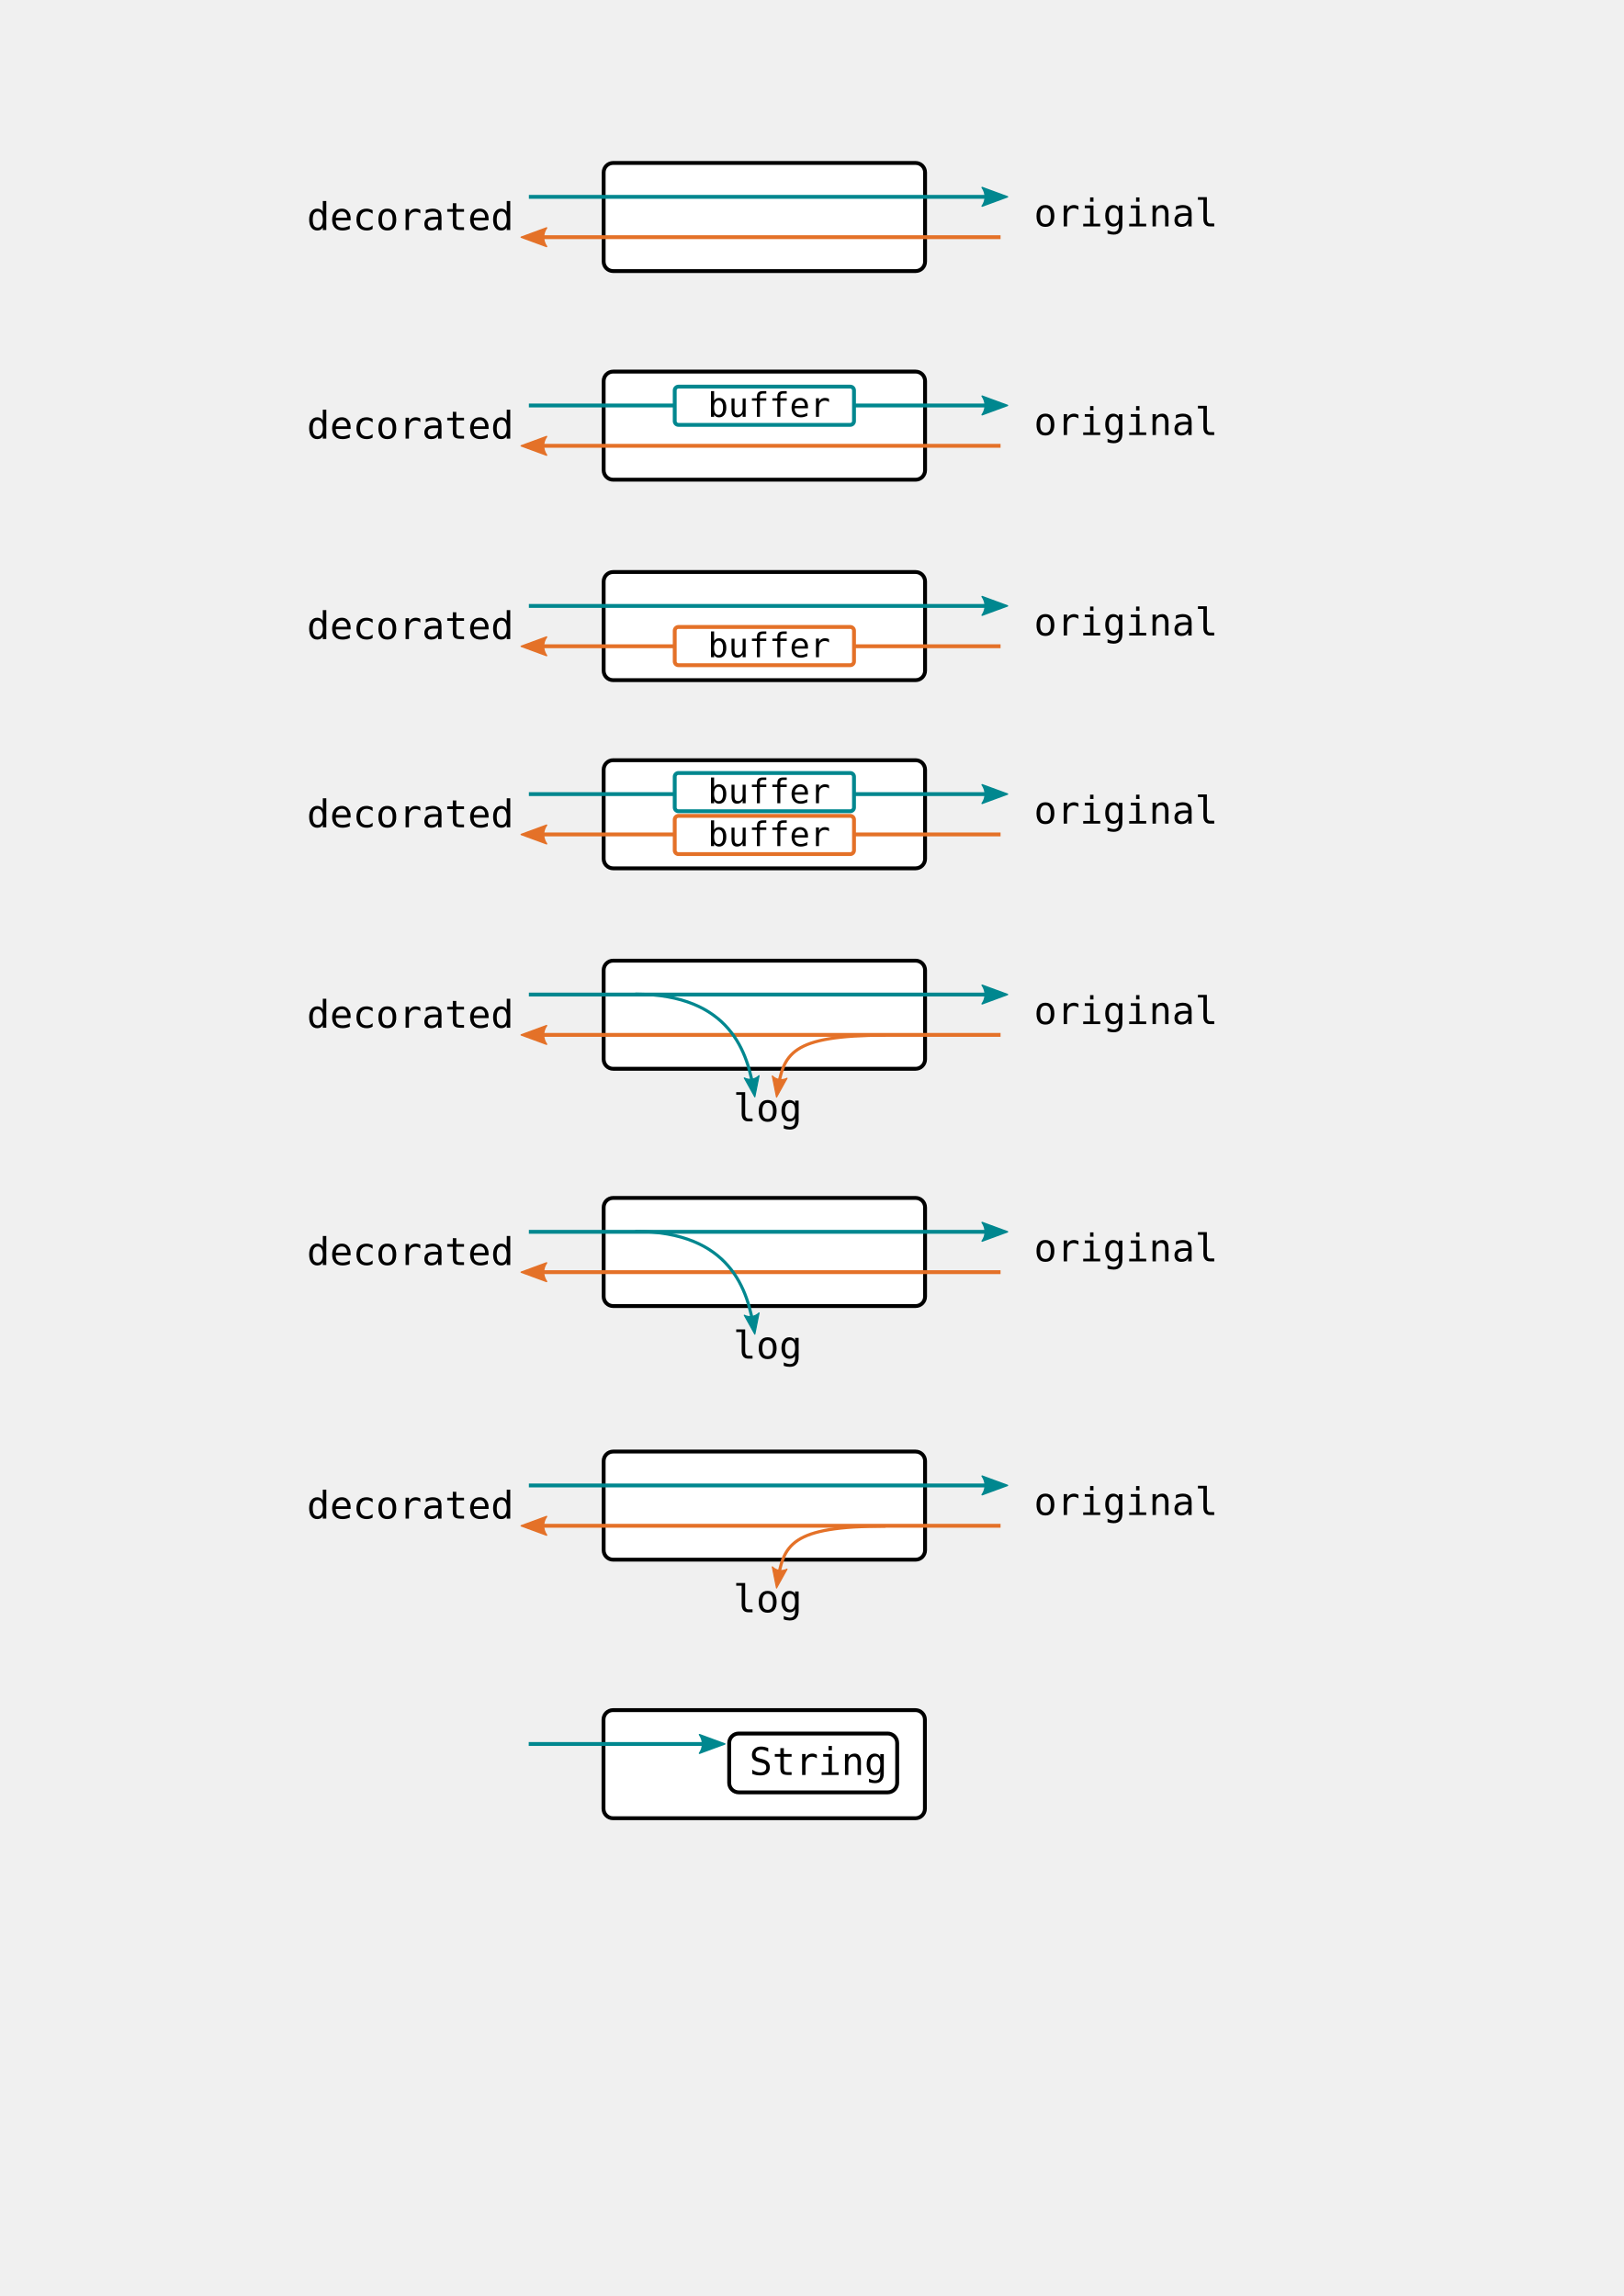
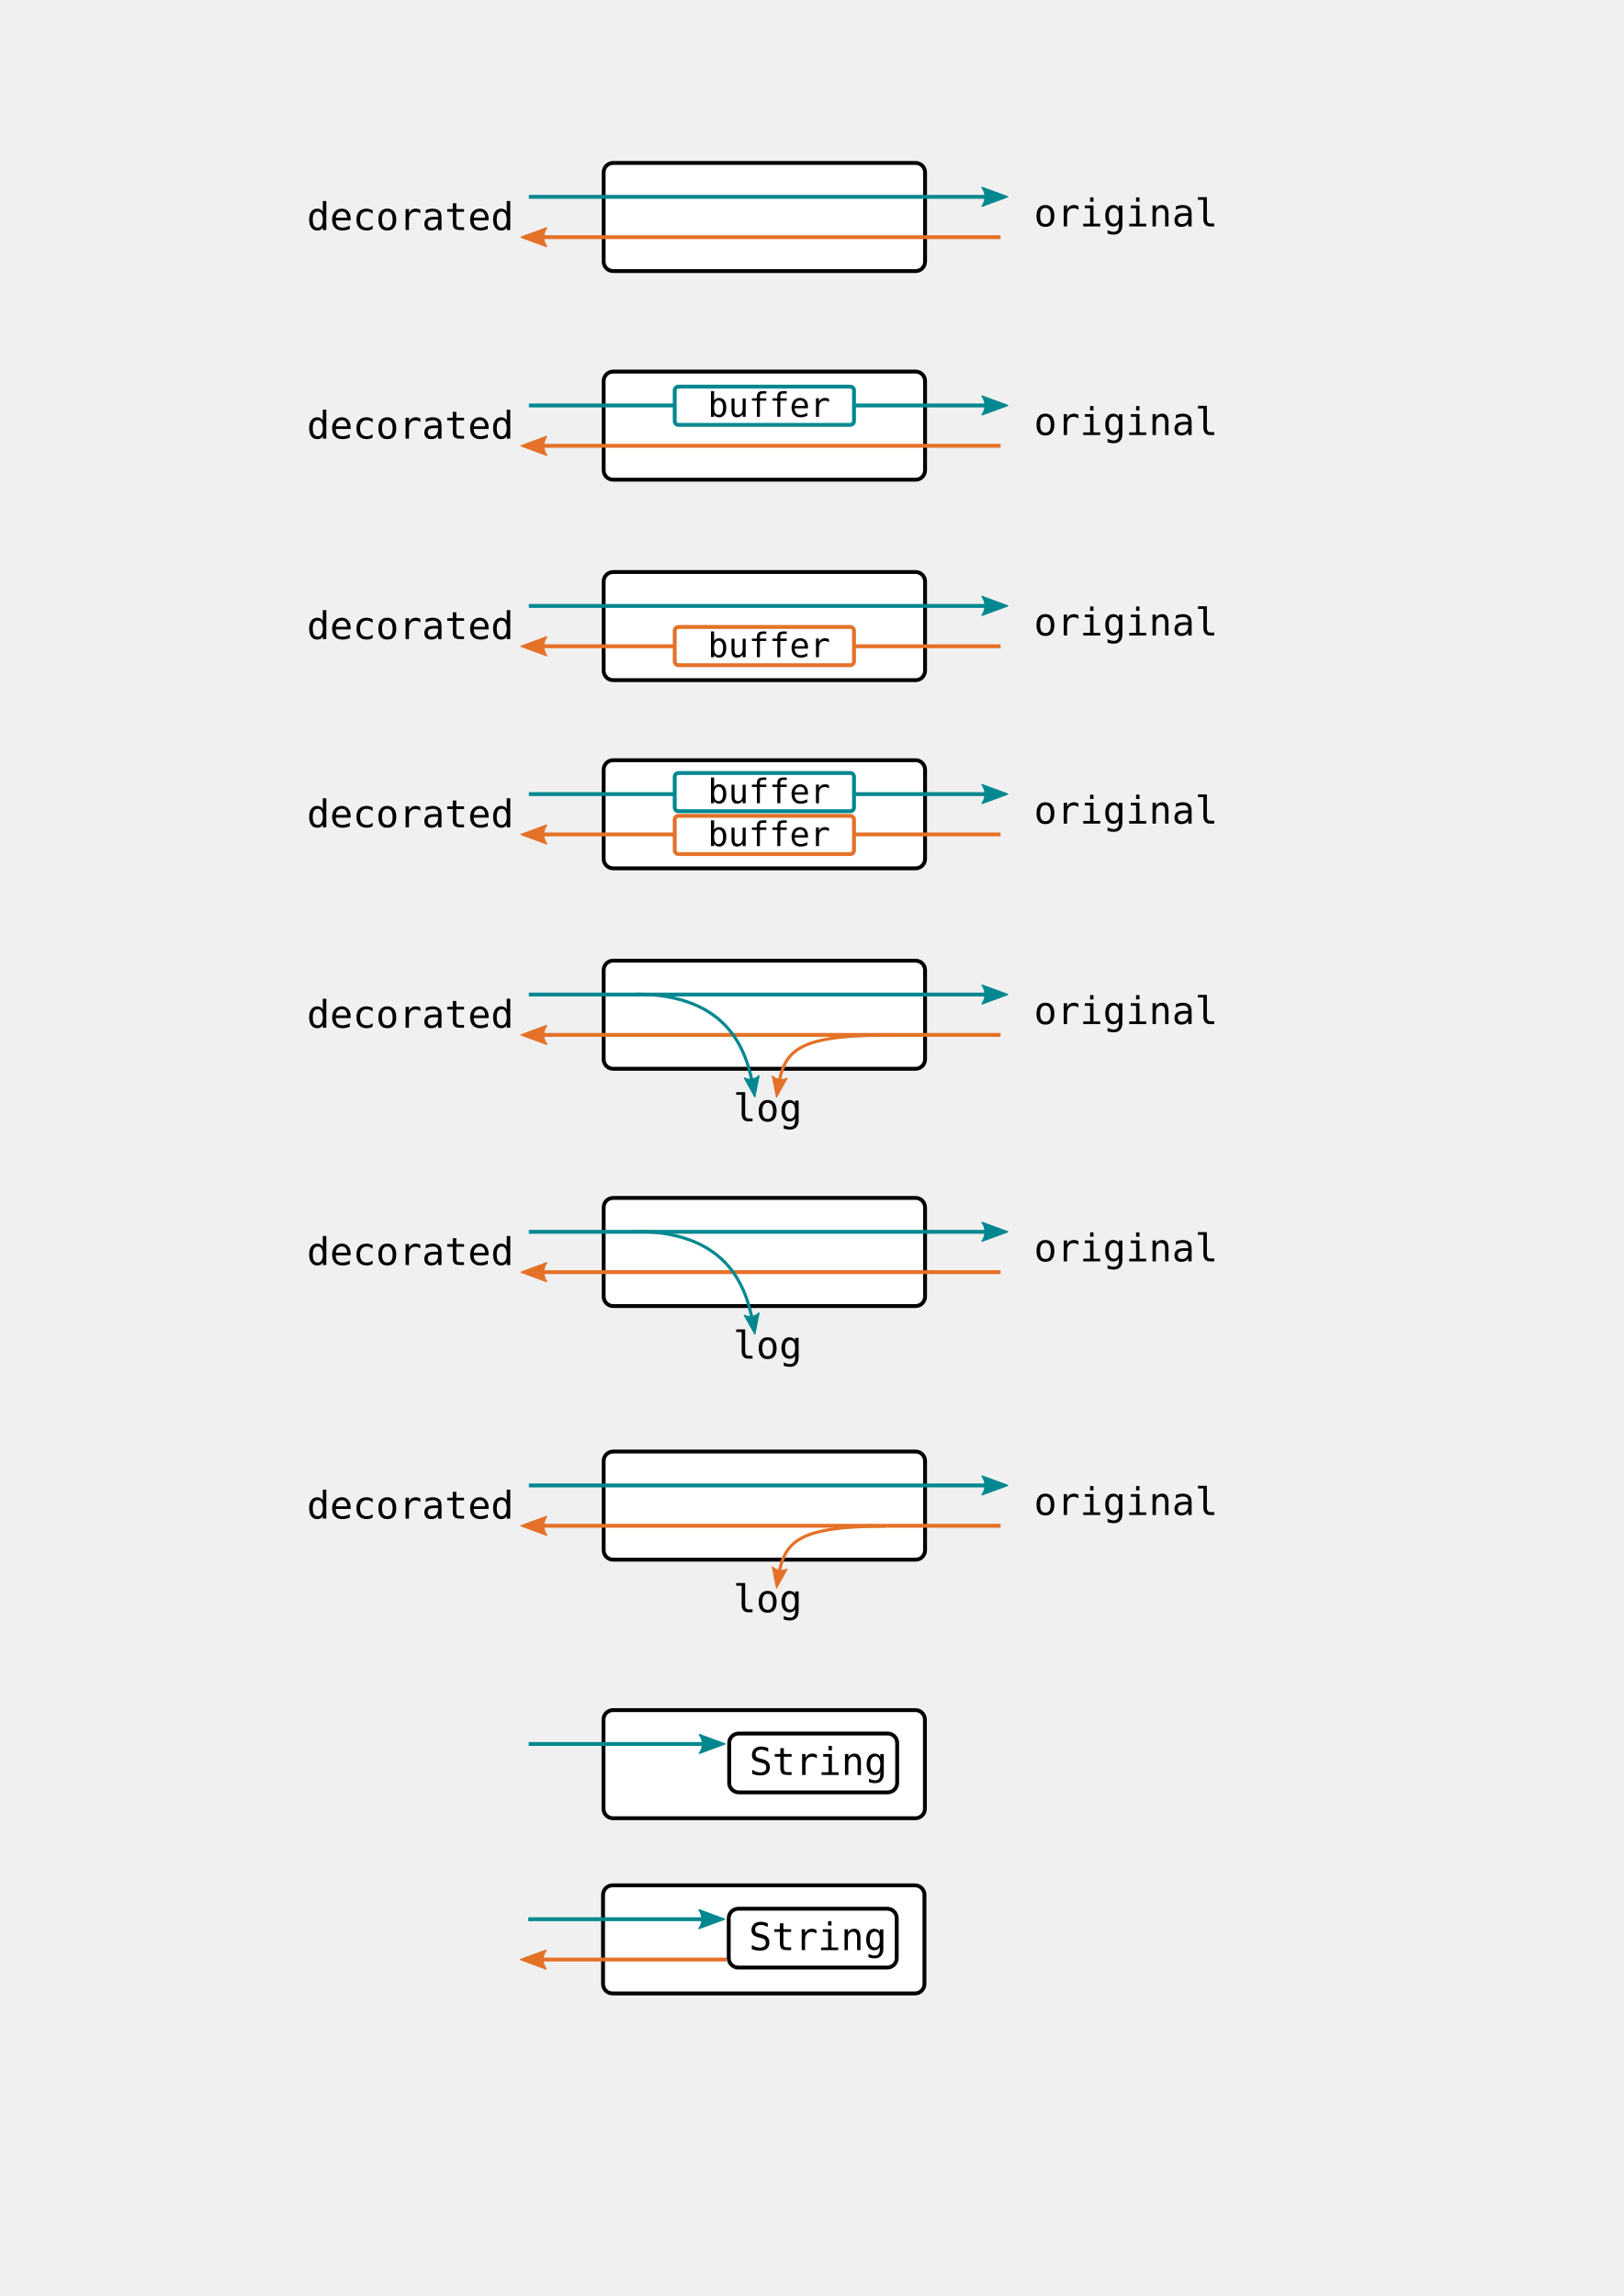
<svg xmlns="http://www.w3.org/2000/svg" xmlns:xlink="http://www.w3.org/1999/xlink" width="210mm" height="297mm" viewBox="0 0 210 297" version="1.1" id="svg8">
  <defs id="defs2">
    <marker style="overflow:visible;" id="marker1304" refX="0.0" refY="0.0" orient="auto">
      <path transform="scale(0.6) rotate(180) translate(0,0)" d="M 8.719,4.034 L -2.207,0.016 L 8.719,-4.002 C 6.973,-1.63 6.983,1.616 8.719,4.034 z " style="fill-rule:evenodd;stroke-width:0.625;stroke-linejoin:round;stroke:#00878f;stroke-opacity:1;fill:#00878f;fill-opacity:1" id="path1302" />
    </marker>
    <marker style="overflow:visible" id="marker1168" refX="0" refY="0" orient="auto">
      <path transform="scale(-0.6)" d="M 8.719,4.034 -2.207,0.016 8.719,-4.002 c -1.745,2.372 -1.735,5.617 -6e-7,8.035 z" style="fill:#e47128;fill-opacity:1;fill-rule:evenodd;stroke:#e47128;stroke-width:0.625;stroke-linejoin:round;stroke-opacity:1" id="path1166" />
    </marker>
    <marker style="overflow:visible;" id="marker2295" refX="0.0" refY="0.0" orient="auto">
      <path transform="scale(0.6) rotate(180) translate(0,0)" d="M 8.719,4.034 L -2.207,0.016 L 8.719,-4.002 C 6.973,-1.63 6.983,1.616 8.719,4.034 z " style="fill-rule:evenodd;stroke-width:0.625;stroke-linejoin:round;stroke:#e47128;stroke-opacity:1;fill:#e47128;fill-opacity:1" id="path2293" />
    </marker>
    <marker orient="auto" refY="0.0" refX="0.0" id="marker2207" style="overflow:visible;">
      <path id="path2205" style="fill-rule:evenodd;stroke-width:0.625;stroke-linejoin:round;stroke:#00878f;stroke-opacity:1;fill:#00878f;fill-opacity:1" d="M 8.719,4.034 L -2.207,0.016 L 8.719,-4.002 C 6.973,-1.63 6.983,1.616 8.719,4.034 z " transform="scale(0.6) rotate(180) translate(0,0)" />
    </marker>
    <marker orient="auto" refY="0.0" refX="0.0" id="marker1209" style="overflow:visible;">
      <path id="path1207" style="fill-rule:evenodd;stroke-width:0.625;stroke-linejoin:round;stroke:#00878f;stroke-opacity:1;fill:#00878f;fill-opacity:1" d="M 8.719,4.034 L -2.207,0.016 L 8.719,-4.002 C 6.973,-1.63 6.983,1.616 8.719,4.034 z " transform="scale(0.6) rotate(180) translate(0,0)" />
    </marker>
    <marker style="overflow:visible;" id="marker1133" refX="0.0" refY="0.0" orient="auto">
      <path transform="scale(0.6) rotate(180) translate(0,0)" d="M 8.719,4.034 L -2.207,0.016 L 8.719,-4.002 C 6.973,-1.63 6.983,1.616 8.719,4.034 z " style="fill-rule:evenodd;stroke-width:0.625;stroke-linejoin:round;stroke:#e47128;stroke-opacity:1;fill:#e47128;fill-opacity:1" id="path1131" />
    </marker>
    <marker orient="auto" refY="0.0" refX="0.0" id="marker922" style="overflow:visible;">
      <path id="path920" style="fill-rule:evenodd;stroke-width:0.625;stroke-linejoin:round;stroke:#00878f;stroke-opacity:1;fill:#00878f;fill-opacity:1" d="M 8.719,4.034 L -2.207,0.016 L 8.719,-4.002 C 6.973,-1.63 6.983,1.616 8.719,4.034 z " transform="scale(0.6) rotate(180) translate(0,0)" />
    </marker>
    <marker style="overflow:visible;" id="marker3279" refX="0.0" refY="0.0" orient="auto">
      <path transform="scale(0.6) rotate(180) translate(0,0)" d="M 8.719,4.034 L -2.207,0.016 L 8.719,-4.002 C 6.973,-1.63 6.983,1.616 8.719,4.034 z " style="fill-rule:evenodd;stroke-width:0.625;stroke-linejoin:round;stroke:#00878f;stroke-opacity:1;fill:#00878f;fill-opacity:1" id="path3277" />
    </marker>
    <marker orient="auto" refY="0.0" refX="0.0" id="marker2337" style="overflow:visible;">
      <path id="path2335" style="fill-rule:evenodd;stroke-width:0.625;stroke-linejoin:round;stroke:#e47128;stroke-opacity:1;fill:#e47128;fill-opacity:1" d="M 8.719,4.034 L -2.207,0.016 L 8.719,-4.002 C 6.973,-1.63 6.983,1.616 8.719,4.034 z " transform="scale(0.6) rotate(180) translate(0,0)" />
    </marker>
    <marker orient="auto" refY="0.0" refX="0.0" id="Arrow2Send" style="overflow:visible;">
      <path id="path852" style="fill-rule:evenodd;stroke-width:0.625;stroke-linejoin:round;stroke:#e47128;stroke-opacity:1;fill:#e47128;fill-opacity:1" d="M 8.719,4.034 L -2.207,0.016 L 8.719,-4.002 C 6.973,-1.63 6.983,1.616 8.719,4.034 z " transform="scale(0.3) rotate(180) translate(-2.3,0)" />
    </marker>
    <marker orient="auto" refY="0.0" refX="0.0" id="marker2229" style="overflow:visible;">
      <path id="path2227" style="fill-rule:evenodd;stroke-width:0.625;stroke-linejoin:round;stroke:#e47128;stroke-opacity:1;fill:#e47128;fill-opacity:1" d="M 8.719,4.034 L -2.207,0.016 L 8.719,-4.002 C 6.973,-1.63 6.983,1.616 8.719,4.034 z " transform="scale(0.6) rotate(180) translate(0,0)" />
    </marker>
    <marker orient="auto" refY="0.0" refX="0.0" id="Arrow2Mend" style="overflow:visible;">
      <path id="path846" style="fill-rule:evenodd;stroke-width:0.625;stroke-linejoin:round;stroke:#00878f;stroke-opacity:1;fill:#00878f;fill-opacity:1" d="M 8.719,4.034 L -2.207,0.016 L 8.719,-4.002 C 6.973,-1.63 6.983,1.616 8.719,4.034 z " transform="scale(0.6) rotate(180) translate(0,0)" />
    </marker>
    <marker orient="auto" refY="0.0" refX="0.0" id="marker1109" style="overflow:visible;">
      <path id="path1107" style="fill-rule:evenodd;stroke-width:0.625;stroke-linejoin:round;stroke:#00878f;stroke-opacity:1;fill:#00878f;fill-opacity:1" d="M 8.719,4.034 L -2.207,0.016 L 8.719,-4.002 C 6.973,-1.63 6.983,1.616 8.719,4.034 z " transform="scale(1.1) rotate(180) translate(1,0)" />
    </marker>
    <marker orient="auto" refY="0.0" refX="0.0" id="Arrow2Lend" style="overflow:visible;">
      <path id="path840" style="fill-rule:evenodd;stroke-width:0.625;stroke-linejoin:round;stroke:#00878f;stroke-opacity:1;fill:#00878f;fill-opacity:1" d="M 8.719,4.034 L -2.207,0.016 L 8.719,-4.002 C 6.973,-1.63 6.983,1.616 8.719,4.034 z " transform="scale(1.1) rotate(180) translate(1,0)" />
    </marker>
    <marker orient="auto" refY="0" refX="0" id="Arrow2Mend-2" style="overflow:visible">
      <path id="path846-0" style="fill:#e47128;fill-opacity:1;fill-rule:evenodd;stroke:#e47128;stroke-width:0.625;stroke-linejoin:round;stroke-opacity:1" d="M 8.719,4.034 -2.207,0.016 8.719,-4.002 c -1.745,2.372 -1.735,5.617 -6e-7,8.035 z" transform="scale(-0.6)" />
    </marker>
    <marker style="overflow:visible" id="marker2295-2" refX="0" refY="0" orient="auto">
      <path transform="scale(-0.6)" d="M 8.719,4.034 -2.207,0.016 8.719,-4.002 c -1.745,2.372 -1.735,5.617 -6e-7,8.035 z" style="fill:#e47128;fill-opacity:1;fill-rule:evenodd;stroke:#e47128;stroke-width:0.625;stroke-linejoin:round;stroke-opacity:1" id="path2293-7" />
    </marker>
    <marker orient="auto" refY="0" refX="0" id="Arrow2Mend-8" style="overflow:visible">
      <path id="path846-3" style="fill:#00878f;fill-opacity:1;fill-rule:evenodd;stroke:#00878f;stroke-width:0.625;stroke-linejoin:round;stroke-opacity:1" d="M 8.719,4.034 -2.207,0.016 8.719,-4.002 c -1.745,2.372 -1.735,5.617 -6e-7,8.035 z" transform="scale(-0.6)" />
    </marker>
    <marker orient="auto" refY="0" refX="0" id="Arrow2Mend-2-2" style="overflow:visible">
      <path id="path846-0-1" style="fill:#e47128;fill-opacity:1;fill-rule:evenodd;stroke:#e47128;stroke-width:0.625;stroke-linejoin:round;stroke-opacity:1" d="M 8.719,4.034 -2.207,0.016 8.719,-4.002 c -1.745,2.372 -1.735,5.617 -6e-7,8.035 z" transform="scale(-0.6)" />
    </marker>
    <marker orient="auto" refY="0" refX="0" id="marker980" style="overflow:visible">
      <path id="path978" style="fill:#00878f;fill-opacity:1;fill-rule:evenodd;stroke:#00878f;stroke-width:0.625;stroke-linejoin:round;stroke-opacity:1" d="M 8.719,4.034 -2.207,0.016 8.719,-4.002 c -1.745,2.372 -1.735,5.617 -6e-7,8.035 z" transform="scale(-0.6)" />
    </marker>
    <marker orient="auto" refY="0" refX="0" id="marker984" style="overflow:visible">
      <path id="path982" style="fill:#e47128;fill-opacity:1;fill-rule:evenodd;stroke:#e47128;stroke-width:0.625;stroke-linejoin:round;stroke-opacity:1" d="M 8.719,4.034 -2.207,0.016 8.719,-4.002 c -1.745,2.372 -1.735,5.617 -6e-7,8.035 z" transform="scale(-0.6)" />
    </marker>
+     <marker style="overflow:visible" id="marker1935" refX="0" refY="0" orient="auto">
+       <path transform="scale(-0.6)" d="M 8.719,4.034 -2.207,0.016 8.719,-4.002 c -1.745,2.372 -1.735,5.617 -6e-7,8.035 z" style="fill:#e47128;fill-opacity:1;fill-rule:evenodd;stroke:#e47128;stroke-width:0.625;stroke-linejoin:round;stroke-opacity:1" id="path1933" />
+     </marker>
+     <marker style="overflow:visible" id="marker1304-7" refX="0" refY="0" orient="auto">
+       <path transform="scale(-0.6)" d="M 8.719,4.034 -2.207,0.016 8.719,-4.002 c -1.745,2.372 -1.735,5.617 -6e-7,8.035 z" style="fill:#00878f;fill-opacity:1;fill-rule:evenodd;stroke:#00878f;stroke-width:0.625;stroke-linejoin:round;stroke-opacity:1" id="path1302-1" />
+     </marker>
  </defs>
  <g id="layer1">
    <g id="g1984">
      <rect ry="1.228" rx="1.228" y="21.079" x="78.073" height="13.985" width="41.57" id="rect815" style="opacity:1;fill:#ffffff;fill-opacity:1;fill-rule:nonzero;stroke:#000000;stroke-width:0.5;stroke-miterlimit:4;stroke-dasharray:none;stroke-opacity:1" />
      <g transform="translate(-0.9986949)" id="g1958">
        <path style="fill:none;fill-rule:evenodd;stroke:#00878f;stroke-width:0.5;stroke-linecap:butt;stroke-linejoin:miter;stroke-miterlimit:4;stroke-dasharray:none;stroke-opacity:1;marker-end:url(#Arrow2Mend)" d="m 69.4,25.463 h 61.238" id="path817" />
        <path style="fill:none;fill-rule:evenodd;stroke:#e47128;stroke-width:0.5;stroke-linecap:butt;stroke-linejoin:miter;stroke-miterlimit:4;stroke-dasharray:none;stroke-opacity:1;marker-end:url(#Arrow2Mend-2)" d="M 130.405,30.68 H 69.076" id="path817-3" />
      </g>
      <text id="text1924" y="29.753" x="39.688" style="font-style:normal;font-variant:normal;font-weight:normal;font-stretch:normal;font-size:8.467px;line-height:125%;font-family:Consolas;-inkscape-font-specification:Consolas;letter-spacing:0px;word-spacing:0px;fill:#000000;fill-opacity:1;stroke:none;stroke-width:0.265px;stroke-linecap:butt;stroke-linejoin:miter;stroke-opacity:1" xml:space="preserve">
        <tspan style="font-size:4.939px;stroke-width:0.265px" y="29.753" x="39.688" id="tspan1922">decorated</tspan>
      </text>
      <text id="text1924-1" y="29.283" x="133.728" style="font-style:normal;font-variant:normal;font-weight:normal;font-stretch:normal;font-size:8.467px;line-height:125%;font-family:Consolas;-inkscape-font-specification:Consolas;letter-spacing:0px;word-spacing:0px;fill:#000000;fill-opacity:1;stroke:none;stroke-width:0.265px;stroke-linecap:butt;stroke-linejoin:miter;stroke-opacity:1" xml:space="preserve">
        <tspan style="font-size:4.939px;stroke-width:0.265px" y="29.283" x="133.728" id="tspan1922-1">original</tspan>
      </text>
    </g>
    <use x="0" y="0" xlink:href="#g1984" id="use1988" transform="translate(0,26.9875)" width="100%" height="100%" />
    <g id="g1993" transform="translate(0,-3.303262)">
      <rect ry="0.483" rx="0.483" y="53.317" x="87.265" height="4.944" width="23.186" id="rect1968" style="opacity:1;fill:#ffffff;fill-opacity:1;fill-rule:nonzero;stroke:#00878f;stroke-width:0.5;stroke-miterlimit:4;stroke-dasharray:none;stroke-opacity:1" />
      <text id="text1972" y="57.228" x="91.548" style="font-style:normal;font-variant:normal;font-weight:normal;font-stretch:normal;font-size:4.386px;line-height:125%;font-family:Consolas;-inkscape-font-specification:Consolas;letter-spacing:0px;word-spacing:0px;fill:#000000;fill-opacity:1;stroke:none;stroke-width:0.265px;stroke-linecap:butt;stroke-linejoin:miter;stroke-opacity:1" xml:space="preserve">
        <tspan style="stroke-width:0.265px" y="57.228" x="91.548" id="tspan1970">buffer</tspan>
      </text>
    </g>
    <use x="0" y="0" xlink:href="#g1984" id="use1995" transform="translate(0,52.91667)" width="100%" height="100%" />
    <g transform="translate(0,27.78394)" id="g2003">
      <g id="g2008">
        <rect ry="0.483" rx="0.483" y="53.317" x="87.265" height="4.944" width="23.186" id="rect1997" style="opacity:1;fill:#ffffff;fill-opacity:1;fill-rule:nonzero;stroke:#e47128;stroke-width:0.5;stroke-miterlimit:4;stroke-dasharray:none;stroke-opacity:1" />
        <text id="text2001" y="57.228" x="91.548" style="font-style:normal;font-variant:normal;font-weight:normal;font-stretch:normal;font-size:4.386px;line-height:125%;font-family:Consolas;-inkscape-font-specification:Consolas;letter-spacing:0px;word-spacing:0px;fill:#000000;fill-opacity:1;stroke:none;stroke-width:0.265px;stroke-linecap:butt;stroke-linejoin:miter;stroke-opacity:1" xml:space="preserve">
          <tspan style="stroke-width:0.265px" y="57.228" x="91.548" id="tspan1999">buffer</tspan>
        </text>
      </g>
    </g>
    <use x="0" y="0" xlink:href="#g1984" id="use2116" transform="translate(0,77.25834)" width="100%" height="100%" />
    <use x="0" y="0" xlink:href="#g1993" id="use2118" transform="translate(0,49.9779)" width="100%" height="100%" />
    <use x="0" y="0" xlink:href="#g2003" id="use2120" transform="translate(0,24.43617)" width="100%" height="100%" />
    <use x="0" y="0" xlink:href="#g1984" id="use2122" transform="translate(0,103.1875)" width="100%" height="100%" />
    <text xml:space="preserve" style="font-style:normal;font-variant:normal;font-weight:normal;font-stretch:normal;font-size:8.467px;line-height:125%;font-family:Consolas;-inkscape-font-specification:Consolas;letter-spacing:0px;word-spacing:0px;fill:#000000;fill-opacity:1;stroke:none;stroke-width:0.265px;stroke-linecap:butt;stroke-linejoin:miter;stroke-opacity:1" x="94.83" y="145.054" id="text2126">
      <tspan id="tspan2124" x="94.83" y="145.054" style="font-size:4.939px;stroke-width:0.265px">log</tspan>
    </text>
    <path style="fill:none;fill-rule:evenodd;stroke:#e47128;stroke-width:0.4;stroke-linecap:butt;stroke-linejoin:miter;stroke-miterlimit:4;stroke-dasharray:none;stroke-opacity:1;marker-end:url(#marker2337)" d="m 114.54,133.906 c -12.353,0.036 -13.228,2.364 -14.03,7.49" id="path2128" />
    <path id="path3275" d="m 82.17,128.593 c 12.353,0.036 14.565,7.643 15.367,12.768" style="fill:none;fill-rule:evenodd;stroke:#00878f;stroke-width:0.4;stroke-linecap:butt;stroke-linejoin:miter;stroke-miterlimit:4;stroke-dasharray:none;stroke-opacity:1;marker-end:url(#marker3279)" />
    <use height="100%" width="100%" transform="translate(0,133.8793)" id="use1121" xlink:href="#g1984" y="0" x="0" />
    <text id="text1125" y="175.745" x="94.83" style="font-style:normal;font-variant:normal;font-weight:normal;font-stretch:normal;font-size:8.467px;line-height:125%;font-family:Consolas;-inkscape-font-specification:Consolas;letter-spacing:0px;word-spacing:0px;fill:#000000;fill-opacity:1;stroke:none;stroke-width:0.265px;stroke-linecap:butt;stroke-linejoin:miter;stroke-opacity:1" xml:space="preserve">
      <tspan style="font-size:4.939px;stroke-width:0.265px" y="175.745" x="94.83" id="tspan1123">log</tspan>
    </text>
    <path style="fill:none;fill-rule:evenodd;stroke:#00878f;stroke-width:0.4;stroke-linecap:butt;stroke-linejoin:miter;stroke-miterlimit:4;stroke-dasharray:none;stroke-opacity:1;marker-end:url(#marker1209)" d="m 82.17,159.285 c 12.353,0.036 14.565,7.643 15.367,12.768" id="path1129" />
    <use height="100%" width="100%" transform="translate(0,166.6875)" id="use2195" xlink:href="#g1984" y="0" x="0" />
    <text id="text2199" y="208.554" x="94.83" style="font-style:normal;font-variant:normal;font-weight:normal;font-stretch:normal;font-size:8.467px;line-height:125%;font-family:Consolas;-inkscape-font-specification:Consolas;letter-spacing:0px;word-spacing:0px;fill:#000000;fill-opacity:1;stroke:none;stroke-width:0.265px;stroke-linecap:butt;stroke-linejoin:miter;stroke-opacity:1" xml:space="preserve">
      <tspan style="font-size:4.939px;stroke-width:0.265px" y="208.554" x="94.83" id="tspan2197">log</tspan>
    </text>
    <path id="path2201" d="m 114.54,197.406 c -12.353,0.036 -13.228,2.364 -14.03,7.49" style="fill:none;fill-rule:evenodd;stroke:#e47128;stroke-width:0.4;stroke-linecap:butt;stroke-linejoin:miter;stroke-miterlimit:4;stroke-dasharray:none;stroke-opacity:1;marker-end:url(#marker2295)" />
    <rect ry="1.228" rx="1.228" y="221.213" x="78.053" height="13.985" width="41.57" id="rect1130" style="opacity:1;fill:#ffffff;fill-opacity:1;fill-rule:nonzero;stroke:#000000;stroke-width:0.5;stroke-miterlimit:4;stroke-dasharray:none;stroke-opacity:1" />
    <path id="path1132" d="M 68.381,225.594 H 93.082" style="fill:none;fill-rule:evenodd;stroke:#00878f;stroke-width:0.5;stroke-linecap:butt;stroke-linejoin:miter;stroke-miterlimit:4;stroke-dasharray:none;stroke-opacity:1;marker-end:url(#marker1304)" />
    <rect ry="1.228" rx="1.228" y="224.24" x="94.309" height="7.611" width="21.726" id="rect1130-5" style="opacity:1;fill:#ffffff;fill-opacity:1;fill-rule:nonzero;stroke:#000000;stroke-width:0.5;stroke-miterlimit:4;stroke-dasharray:none;stroke-opacity:1" />
    <text id="text2199-9" y="229.595" x="96.922" style="font-style:normal;font-variant:normal;font-weight:normal;font-stretch:normal;font-size:8.467px;line-height:125%;font-family:Consolas;-inkscape-font-specification:Consolas;letter-spacing:0px;word-spacing:0px;fill:#000000;fill-opacity:1;stroke:none;stroke-width:0.265px;stroke-linecap:butt;stroke-linejoin:miter;stroke-opacity:1" xml:space="preserve">
      <tspan style="font-size:4.939px;stroke-width:0.265px" y="229.595" x="96.922" id="tspan2197-3">String</tspan>
    </text>
+     <rect ry="1.228" rx="1.228" y="243.879" x="77.994" height="13.985" width="41.57" id="rect1130-8" style="opacity:1;fill:#ffffff;fill-opacity:1;fill-rule:nonzero;stroke:#000000;stroke-width:0.5;stroke-miterlimit:4;stroke-dasharray:none;stroke-opacity:1" />
+     <path id="path1132-7" d="M 68.322,248.26 H 93.023" style="fill:none;fill-rule:evenodd;stroke:#00878f;stroke-width:0.5;stroke-linecap:butt;stroke-linejoin:miter;stroke-miterlimit:4;stroke-dasharray:none;stroke-opacity:1;marker-end:url(#marker1304-7)" />
+     <rect ry="1.228" rx="1.228" y="246.905" x="94.25" height="7.611" width="21.726" id="rect1130-5-1" style="opacity:1;fill:#ffffff;fill-opacity:1;fill-rule:nonzero;stroke:#000000;stroke-width:0.5;stroke-miterlimit:4;stroke-dasharray:none;stroke-opacity:1" />
+     <text id="text2199-9-2" y="252.26" x="96.863" style="font-style:normal;font-variant:normal;font-weight:normal;font-stretch:normal;font-size:8.467px;line-height:125%;font-family:Consolas;-inkscape-font-specification:Consolas;letter-spacing:0px;word-spacing:0px;fill:#000000;fill-opacity:1;stroke:none;stroke-width:0.265px;stroke-linecap:butt;stroke-linejoin:miter;stroke-opacity:1" xml:space="preserve">
+       <tspan style="font-size:4.939px;stroke-width:0.265px" y="252.26" x="96.863" id="tspan2197-3-2">String</tspan>
+     </text>
+     <path id="path1909" d="M 93.965,253.476 H 67.998" style="fill:none;fill-rule:evenodd;stroke:#e47128;stroke-width:0.5;stroke-linecap:butt;stroke-linejoin:miter;stroke-miterlimit:4;stroke-dasharray:none;stroke-opacity:1;marker-end:url(#marker1935)" />
  </g>
</svg>
